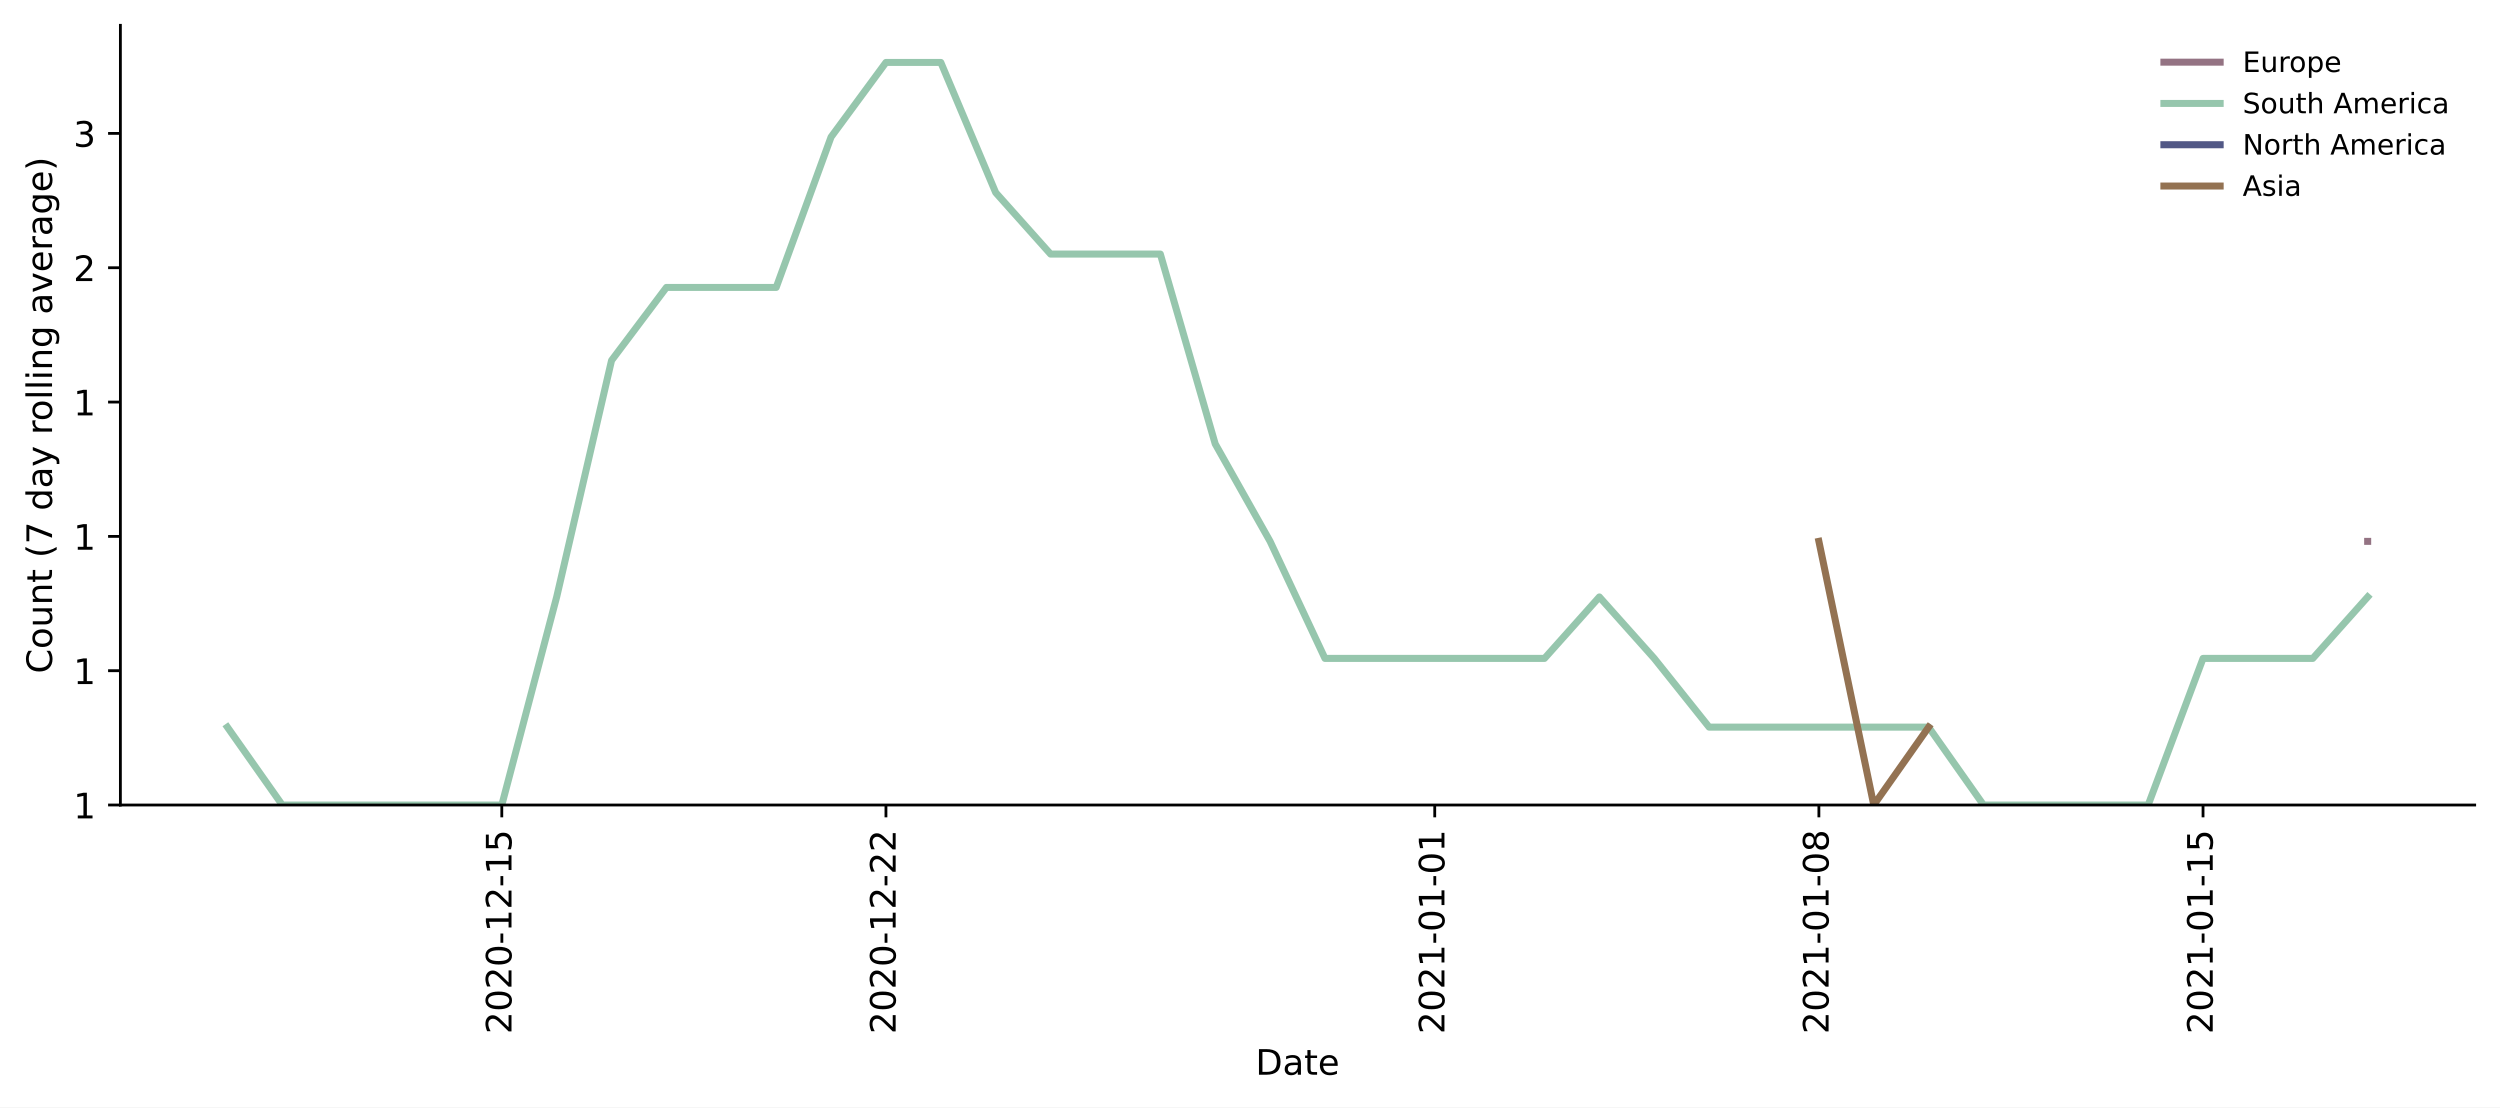
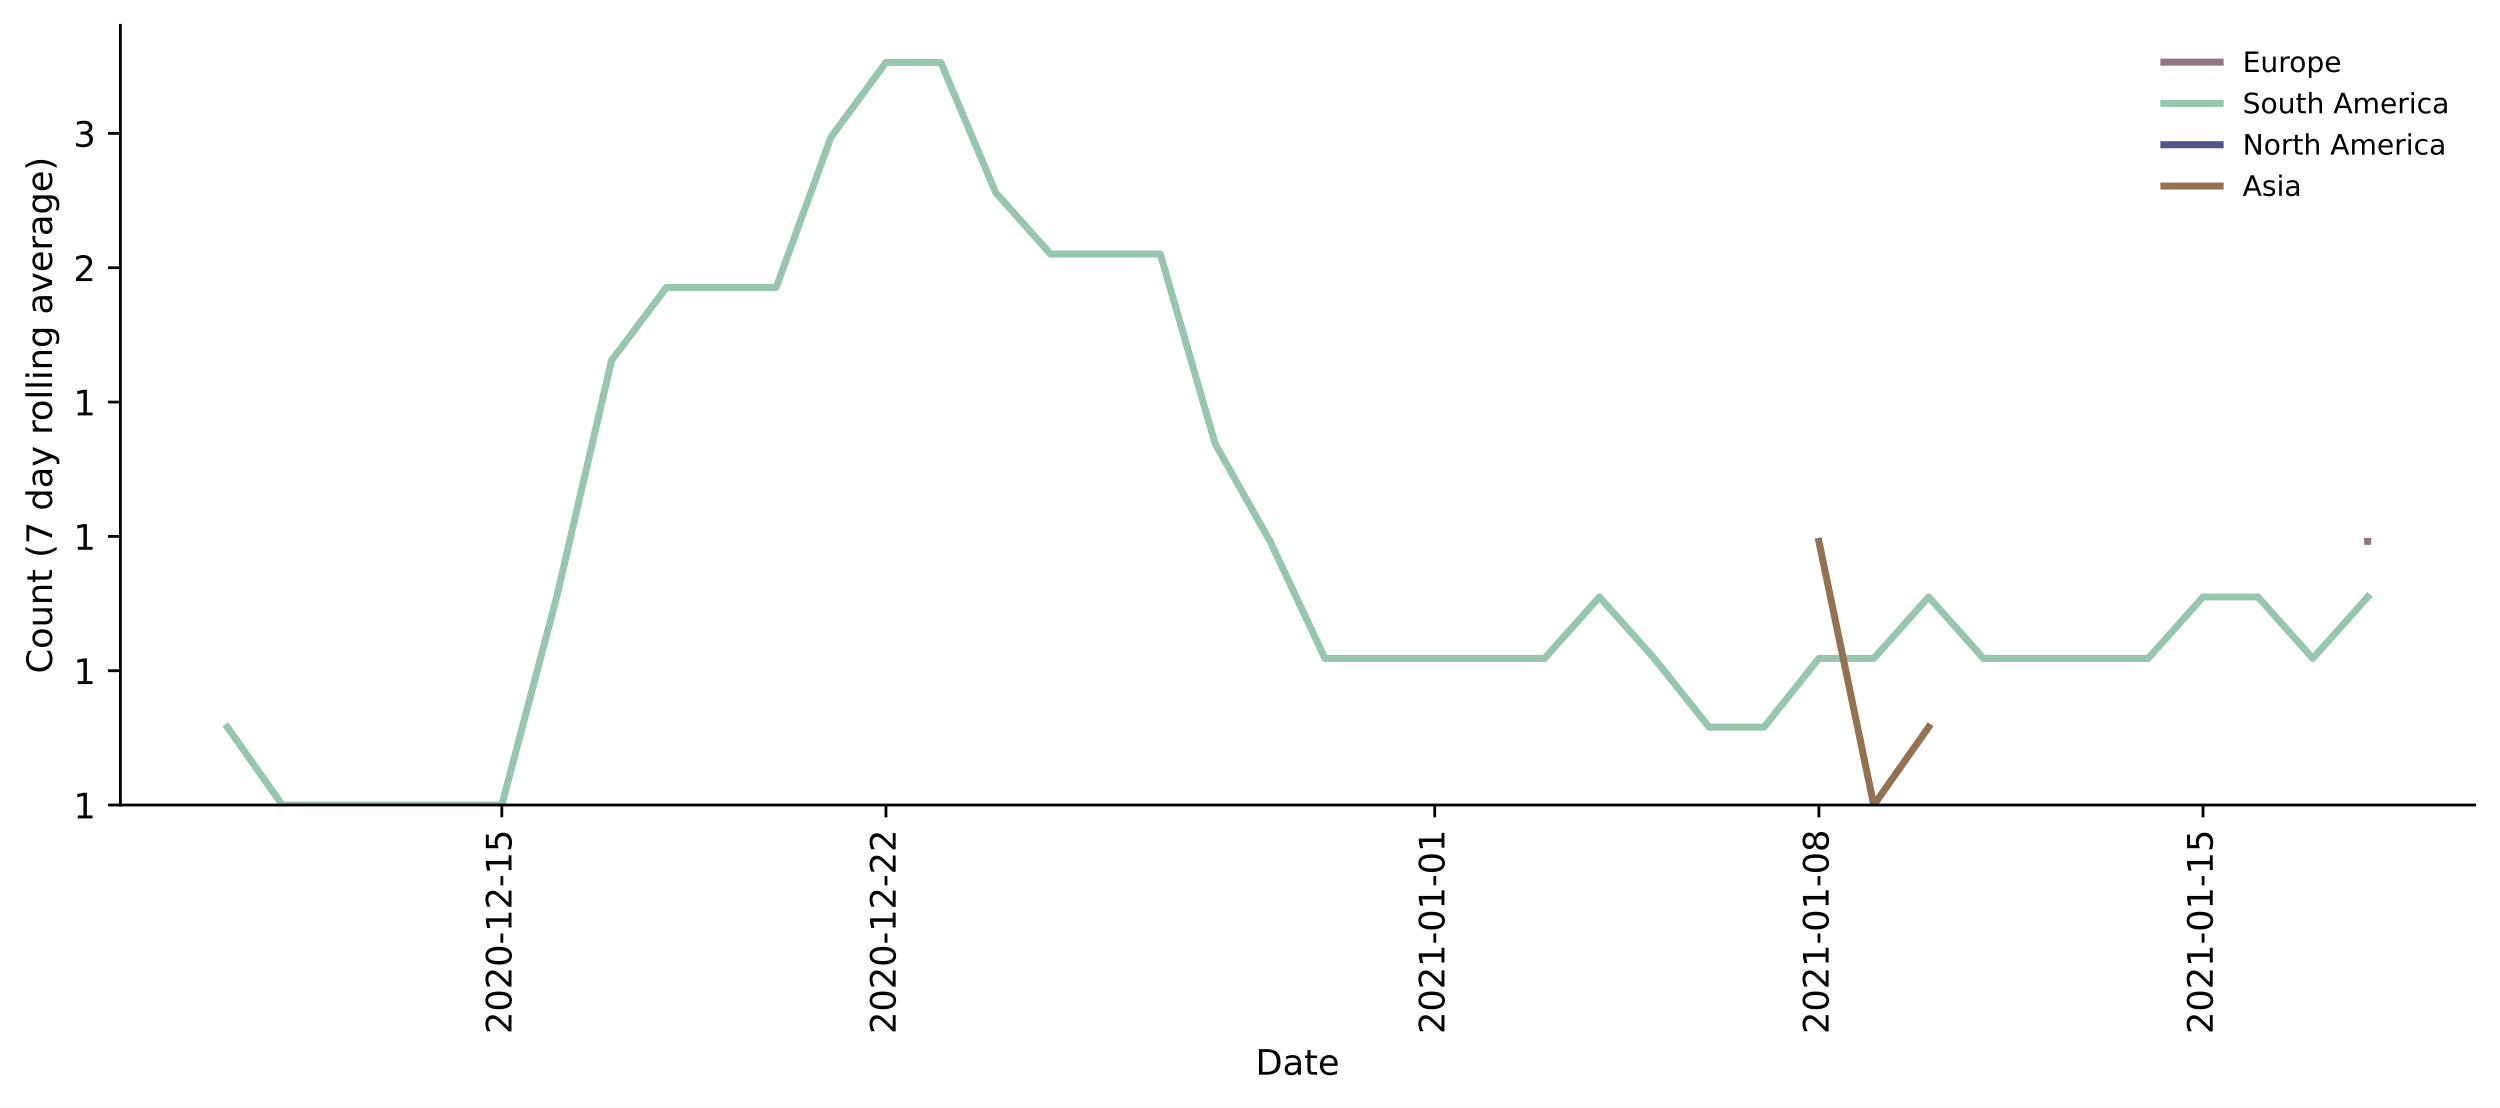
<svg xmlns="http://www.w3.org/2000/svg" xmlns:xlink="http://www.w3.org/1999/xlink" height="314.954pt" version="1.1" viewBox="0 0 711.041 314.954" width="711.041pt">
  <defs>
    <style type="text/css">*{stroke-linecap:butt;stroke-linejoin:round;}</style>
  </defs>
  <g id="figure_1">
    <g id="patch_1">
      <path d="M 0 314.954  L 711.041 314.954  L 711.041 0  L 0 0  z " style="fill:#ffffff;" />
    </g>
    <g id="axes_1">
      <g id="patch_2">
        <path d="M 34.241 228.96  L 703.841 228.96  L 703.841 7.2  L 34.241 7.2  z " style="fill:#ffffff;" />
      </g>
      <g id="matplotlib.axis_1">
        <g id="xtick_1">
          <g id="line2d_1">
            <defs>
-               <path d="M 0 0  L 0 3.5  " id="mcfb3696647" style="stroke:#000000;stroke-width:0.8;" />
-             </defs>
-             <g>
-               <use style="stroke:#000000;stroke-width:0.8;" x="142.719" xlink:href="#mcfb3696647" y="228.96" />
+               <path d="M 0 0  L 0 3.5  " id="m21e0e1e103" style="stroke:#000000;stroke-width:0.8;" />
+             </defs>
+             <g>
+               <use style="stroke:#000000;stroke-width:0.8;" x="142.719" xlink:href="#m21e0e1e103" y="228.96" />
            </g>
          </g>
          <g id="text_1">
            <g transform="translate(145.4783 294.0756)rotate(-90)scale(0.1 -0.1)">
              <defs>
                <path d="M 19.188 8.297  L 53.609 8.297  L 53.609 0  L 7.328 0  L 7.328 8.297  Q 12.938 14.109 22.625 23.891  Q 32.328 33.688 34.812 36.531  Q 39.547 41.844 41.422 45.531  Q 43.312 49.219 43.312 52.781  Q 43.312 58.594 39.234 62.25  Q 35.156 65.922 28.609 65.922  Q 23.969 65.922 18.812 64.312  Q 13.672 62.703 7.812 59.422  L 7.812 69.391  Q 13.766 71.781 18.938 73  Q 24.125 74.219 28.422 74.219  Q 39.75 74.219 46.484 68.547  Q 53.219 62.891 53.219 53.422  Q 53.219 48.922 51.531 44.891  Q 49.859 40.875 45.406 35.406  Q 44.188 33.984 37.641 27.219  Q 31.109 20.453 19.188 8.297  z " id="DejaVuSans-50" />
                <path d="M 31.781 66.406  Q 24.172 66.406 20.328 58.906  Q 16.5 51.422 16.5 36.375  Q 16.5 21.391 20.328 13.891  Q 24.172 6.391 31.781 6.391  Q 39.453 6.391 43.281 13.891  Q 47.125 21.391 47.125 36.375  Q 47.125 51.422 43.281 58.906  Q 39.453 66.406 31.781 66.406  z M 31.781 74.219  Q 44.047 74.219 50.516 64.516  Q 56.984 54.828 56.984 36.375  Q 56.984 17.969 50.516 8.266  Q 44.047 -1.422 31.781 -1.422  Q 19.531 -1.422 13.062 8.266  Q 6.594 17.969 6.594 36.375  Q 6.594 54.828 13.062 64.516  Q 19.531 74.219 31.781 74.219  z " id="DejaVuSans-48" />
                <path d="M 4.891 31.391  L 31.203 31.391  L 31.203 23.391  L 4.891 23.391  z " id="DejaVuSans-45" />
                <path d="M 12.406 8.297  L 28.516 8.297  L 28.516 63.922  L 10.984 60.406  L 10.984 69.391  L 28.422 72.906  L 38.281 72.906  L 38.281 8.297  L 54.391 8.297  L 54.391 0  L 12.406 0  z " id="DejaVuSans-49" />
                <path d="M 10.797 72.906  L 49.516 72.906  L 49.516 64.594  L 19.828 64.594  L 19.828 46.734  Q 21.969 47.469 24.109 47.828  Q 26.266 48.188 28.422 48.188  Q 40.625 48.188 47.75 41.5  Q 54.891 34.812 54.891 23.391  Q 54.891 11.625 47.562 5.094  Q 40.234 -1.422 26.906 -1.422  Q 22.312 -1.422 17.547 -0.641  Q 12.797 0.141 7.719 1.703  L 7.719 11.625  Q 12.109 9.234 16.797 8.062  Q 21.484 6.891 26.703 6.891  Q 35.156 6.891 40.078 11.328  Q 45.016 15.766 45.016 23.391  Q 45.016 31 40.078 35.438  Q 35.156 39.891 26.703 39.891  Q 22.75 39.891 18.812 39.016  Q 14.891 38.141 10.797 36.281  z " id="DejaVuSans-53" />
              </defs>
              <use xlink:href="#DejaVuSans-50" />
              <use x="63.623" xlink:href="#DejaVuSans-48" />
              <use x="127.246" xlink:href="#DejaVuSans-50" />
              <use x="190.869" xlink:href="#DejaVuSans-48" />
              <use x="254.492" xlink:href="#DejaVuSans-45" />
              <use x="290.576" xlink:href="#DejaVuSans-49" />
              <use x="354.199" xlink:href="#DejaVuSans-50" />
              <use x="417.822" xlink:href="#DejaVuSans-45" />
              <use x="453.906" xlink:href="#DejaVuSans-49" />
              <use x="517.529" xlink:href="#DejaVuSans-53" />
            </g>
          </g>
        </g>
        <g id="xtick_2">
          <g id="line2d_2">
            <g>
-               <use style="stroke:#000000;stroke-width:0.8;" x="251.978" xlink:href="#mcfb3696647" y="228.96" />
+               <use style="stroke:#000000;stroke-width:0.8;" x="251.978" xlink:href="#m21e0e1e103" y="228.96" />
            </g>
          </g>
          <g id="text_2">
            <g transform="translate(254.7371 294.0756)rotate(-90)scale(0.1 -0.1)">
              <use xlink:href="#DejaVuSans-50" />
              <use x="63.623" xlink:href="#DejaVuSans-48" />
              <use x="127.246" xlink:href="#DejaVuSans-50" />
              <use x="190.869" xlink:href="#DejaVuSans-48" />
              <use x="254.492" xlink:href="#DejaVuSans-45" />
              <use x="290.576" xlink:href="#DejaVuSans-49" />
              <use x="354.199" xlink:href="#DejaVuSans-50" />
              <use x="417.822" xlink:href="#DejaVuSans-45" />
              <use x="453.906" xlink:href="#DejaVuSans-50" />
              <use x="517.529" xlink:href="#DejaVuSans-50" />
            </g>
          </g>
        </g>
        <g id="xtick_3">
          <g id="line2d_3">
            <g>
-               <use style="stroke:#000000;stroke-width:0.8;" x="408.062" xlink:href="#mcfb3696647" y="228.96" />
+               <use style="stroke:#000000;stroke-width:0.8;" x="408.062" xlink:href="#m21e0e1e103" y="228.96" />
            </g>
          </g>
          <g id="text_3">
            <g transform="translate(410.821 294.0756)rotate(-90)scale(0.1 -0.1)">
              <use xlink:href="#DejaVuSans-50" />
              <use x="63.623" xlink:href="#DejaVuSans-48" />
              <use x="127.246" xlink:href="#DejaVuSans-50" />
              <use x="190.869" xlink:href="#DejaVuSans-49" />
              <use x="254.492" xlink:href="#DejaVuSans-45" />
              <use x="290.576" xlink:href="#DejaVuSans-48" />
              <use x="354.199" xlink:href="#DejaVuSans-49" />
              <use x="417.822" xlink:href="#DejaVuSans-45" />
              <use x="453.906" xlink:href="#DejaVuSans-48" />
              <use x="517.529" xlink:href="#DejaVuSans-49" />
            </g>
          </g>
        </g>
        <g id="xtick_4">
          <g id="line2d_4">
            <g>
-               <use style="stroke:#000000;stroke-width:0.8;" x="517.32" xlink:href="#mcfb3696647" y="228.96" />
+               <use style="stroke:#000000;stroke-width:0.8;" x="517.32" xlink:href="#m21e0e1e103" y="228.96" />
            </g>
          </g>
          <g id="text_4">
            <g transform="translate(520.0797 294.0756)rotate(-90)scale(0.1 -0.1)">
              <defs>
                <path d="M 31.781 34.625  Q 24.75 34.625 20.719 30.859  Q 16.703 27.094 16.703 20.516  Q 16.703 13.922 20.719 10.156  Q 24.75 6.391 31.781 6.391  Q 38.812 6.391 42.859 10.172  Q 46.922 13.969 46.922 20.516  Q 46.922 27.094 42.891 30.859  Q 38.875 34.625 31.781 34.625  z M 21.922 38.812  Q 15.578 40.375 12.031 44.719  Q 8.5 49.078 8.5 55.328  Q 8.5 64.062 14.719 69.141  Q 20.953 74.219 31.781 74.219  Q 42.672 74.219 48.875 69.141  Q 55.078 64.062 55.078 55.328  Q 55.078 49.078 51.531 44.719  Q 48 40.375 41.703 38.812  Q 48.828 37.156 52.797 32.312  Q 56.781 27.484 56.781 20.516  Q 56.781 9.906 50.312 4.234  Q 43.844 -1.422 31.781 -1.422  Q 19.734 -1.422 13.25 4.234  Q 6.781 9.906 6.781 20.516  Q 6.781 27.484 10.781 32.312  Q 14.797 37.156 21.922 38.812  z M 18.312 54.391  Q 18.312 48.734 21.844 45.562  Q 25.391 42.391 31.781 42.391  Q 38.141 42.391 41.719 45.562  Q 45.312 48.734 45.312 54.391  Q 45.312 60.062 41.719 63.234  Q 38.141 66.406 31.781 66.406  Q 25.391 66.406 21.844 63.234  Q 18.312 60.062 18.312 54.391  z " id="DejaVuSans-56" />
              </defs>
              <use xlink:href="#DejaVuSans-50" />
              <use x="63.623" xlink:href="#DejaVuSans-48" />
              <use x="127.246" xlink:href="#DejaVuSans-50" />
              <use x="190.869" xlink:href="#DejaVuSans-49" />
              <use x="254.492" xlink:href="#DejaVuSans-45" />
              <use x="290.576" xlink:href="#DejaVuSans-48" />
              <use x="354.199" xlink:href="#DejaVuSans-49" />
              <use x="417.822" xlink:href="#DejaVuSans-45" />
              <use x="453.906" xlink:href="#DejaVuSans-48" />
              <use x="517.529" xlink:href="#DejaVuSans-56" />
            </g>
          </g>
        </g>
        <g id="xtick_5">
          <g id="line2d_5">
            <g>
-               <use style="stroke:#000000;stroke-width:0.8;" x="626.579" xlink:href="#mcfb3696647" y="228.96" />
+               <use style="stroke:#000000;stroke-width:0.8;" x="626.579" xlink:href="#m21e0e1e103" y="228.96" />
            </g>
          </g>
          <g id="text_5">
            <g transform="translate(629.3385 294.0756)rotate(-90)scale(0.1 -0.1)">
              <use xlink:href="#DejaVuSans-50" />
              <use x="63.623" xlink:href="#DejaVuSans-48" />
              <use x="127.246" xlink:href="#DejaVuSans-50" />
              <use x="190.869" xlink:href="#DejaVuSans-49" />
              <use x="254.492" xlink:href="#DejaVuSans-45" />
              <use x="290.576" xlink:href="#DejaVuSans-48" />
              <use x="354.199" xlink:href="#DejaVuSans-49" />
              <use x="417.822" xlink:href="#DejaVuSans-45" />
              <use x="453.906" xlink:href="#DejaVuSans-49" />
              <use x="517.529" xlink:href="#DejaVuSans-53" />
            </g>
          </g>
        </g>
        <g id="text_6">
          <g transform="translate(357.0898 305.6741)scale(0.1 -0.1)">
            <defs>
              <path d="M 19.672 64.797  L 19.672 8.109  L 31.594 8.109  Q 46.688 8.109 53.688 14.938  Q 60.688 21.781 60.688 36.531  Q 60.688 51.172 53.688 57.984  Q 46.688 64.797 31.594 64.797  z M 9.812 72.906  L 30.078 72.906  Q 51.266 72.906 61.172 64.094  Q 71.094 55.281 71.094 36.531  Q 71.094 17.672 61.125 8.828  Q 51.172 0 30.078 0  L 9.812 0  z " id="DejaVuSans-68" />
              <path d="M 34.281 27.484  Q 23.391 27.484 19.188 25  Q 14.984 22.516 14.984 16.5  Q 14.984 11.719 18.141 8.906  Q 21.297 6.109 26.703 6.109  Q 34.188 6.109 38.703 11.406  Q 43.219 16.703 43.219 25.484  L 43.219 27.484  z M 52.203 31.203  L 52.203 0  L 43.219 0  L 43.219 8.297  Q 40.141 3.328 35.547 0.953  Q 30.953 -1.422 24.312 -1.422  Q 15.922 -1.422 10.953 3.297  Q 6 8.016 6 15.922  Q 6 25.141 12.172 29.828  Q 18.359 34.516 30.609 34.516  L 43.219 34.516  L 43.219 35.406  Q 43.219 41.609 39.141 45  Q 35.062 48.391 27.688 48.391  Q 23 48.391 18.547 47.266  Q 14.109 46.141 10.016 43.891  L 10.016 52.203  Q 14.938 54.109 19.578 55.047  Q 24.219 56 28.609 56  Q 40.484 56 46.344 49.844  Q 52.203 43.703 52.203 31.203  z " id="DejaVuSans-97" />
              <path d="M 18.312 70.219  L 18.312 54.688  L 36.812 54.688  L 36.812 47.703  L 18.312 47.703  L 18.312 18.016  Q 18.312 11.328 20.141 9.422  Q 21.969 7.516 27.594 7.516  L 36.812 7.516  L 36.812 0  L 27.594 0  Q 17.188 0 13.234 3.875  Q 9.281 7.766 9.281 18.016  L 9.281 47.703  L 2.688 47.703  L 2.688 54.688  L 9.281 54.688  L 9.281 70.219  z " id="DejaVuSans-116" />
              <path d="M 56.203 29.594  L 56.203 25.203  L 14.891 25.203  Q 15.484 15.922 20.484 11.062  Q 25.484 6.203 34.422 6.203  Q 39.594 6.203 44.453 7.469  Q 49.312 8.734 54.109 11.281  L 54.109 2.781  Q 49.266 0.734 44.188 -0.344  Q 39.109 -1.422 33.891 -1.422  Q 20.797 -1.422 13.156 6.188  Q 5.516 13.812 5.516 26.812  Q 5.516 40.234 12.766 48.109  Q 20.016 56 32.328 56  Q 43.359 56 49.781 48.891  Q 56.203 41.797 56.203 29.594  z M 47.219 32.234  Q 47.125 39.594 43.094 43.984  Q 39.062 48.391 32.422 48.391  Q 24.906 48.391 20.391 44.141  Q 15.875 39.891 15.188 32.172  z " id="DejaVuSans-101" />
            </defs>
            <use xlink:href="#DejaVuSans-68" />
            <use x="77.002" xlink:href="#DejaVuSans-97" />
            <use x="138.281" xlink:href="#DejaVuSans-116" />
            <use x="177.49" xlink:href="#DejaVuSans-101" />
          </g>
        </g>
      </g>
      <g id="matplotlib.axis_2">
        <g id="ytick_1">
          <g id="line2d_6">
            <defs>
-               <path d="M 0 0  L -3.5 0  " id="m008cad0dd7" style="stroke:#000000;stroke-width:0.8;" />
-             </defs>
-             <g>
-               <use style="stroke:#000000;stroke-width:0.8;" x="34.241" xlink:href="#m008cad0dd7" y="228.96" />
+               <path d="M 0 0  L -3.5 0  " id="mab32a2ff2f" style="stroke:#000000;stroke-width:0.8;" />
+             </defs>
+             <g>
+               <use style="stroke:#000000;stroke-width:0.8;" x="34.241" xlink:href="#mab32a2ff2f" y="228.96" />
            </g>
          </g>
          <g id="text_7">
            <g transform="translate(20.87813 232.7592)scale(0.1 -0.1)">
              <use xlink:href="#DejaVuSans-49" />
            </g>
          </g>
        </g>
        <g id="ytick_2">
          <g id="line2d_7">
            <g>
-               <use style="stroke:#000000;stroke-width:0.8;" x="34.241" xlink:href="#m008cad0dd7" y="190.757" />
+               <use style="stroke:#000000;stroke-width:0.8;" x="34.241" xlink:href="#mab32a2ff2f" y="190.757" />
            </g>
          </g>
          <g id="text_8">
            <g transform="translate(20.87813 194.5566)scale(0.1 -0.1)">
              <use xlink:href="#DejaVuSans-49" />
            </g>
          </g>
        </g>
        <g id="ytick_3">
          <g id="line2d_8">
            <g>
-               <use style="stroke:#000000;stroke-width:0.8;" x="34.241" xlink:href="#m008cad0dd7" y="152.555" />
+               <use style="stroke:#000000;stroke-width:0.8;" x="34.241" xlink:href="#mab32a2ff2f" y="152.555" />
            </g>
          </g>
          <g id="text_9">
            <g transform="translate(20.87813 156.354)scale(0.1 -0.1)">
              <use xlink:href="#DejaVuSans-49" />
            </g>
          </g>
        </g>
        <g id="ytick_4">
          <g id="line2d_9">
            <g>
-               <use style="stroke:#000000;stroke-width:0.8;" x="34.241" xlink:href="#m008cad0dd7" y="114.352" />
+               <use style="stroke:#000000;stroke-width:0.8;" x="34.241" xlink:href="#mab32a2ff2f" y="114.352" />
            </g>
          </g>
          <g id="text_10">
            <g transform="translate(20.87813 118.1514)scale(0.1 -0.1)">
              <use xlink:href="#DejaVuSans-49" />
            </g>
          </g>
        </g>
        <g id="ytick_5">
          <g id="line2d_10">
            <g>
-               <use style="stroke:#000000;stroke-width:0.8;" x="34.241" xlink:href="#m008cad0dd7" y="76.15" />
+               <use style="stroke:#000000;stroke-width:0.8;" x="34.241" xlink:href="#mab32a2ff2f" y="76.15" />
            </g>
          </g>
          <g id="text_11">
            <g transform="translate(20.87813 79.94882)scale(0.1 -0.1)">
              <use xlink:href="#DejaVuSans-50" />
            </g>
          </g>
        </g>
        <g id="ytick_6">
          <g id="line2d_11">
            <g>
-               <use style="stroke:#000000;stroke-width:0.8;" x="34.241" xlink:href="#m008cad0dd7" y="37.947" />
+               <use style="stroke:#000000;stroke-width:0.8;" x="34.241" xlink:href="#mab32a2ff2f" y="37.947" />
            </g>
          </g>
          <g id="text_12">
            <g transform="translate(20.87813 41.74622)scale(0.1 -0.1)">
              <defs>
                <path d="M 40.578 39.312  Q 47.656 37.797 51.625 33  Q 55.609 28.219 55.609 21.188  Q 55.609 10.406 48.188 4.484  Q 40.766 -1.422 27.094 -1.422  Q 22.516 -1.422 17.656 -0.516  Q 12.797 0.391 7.625 2.203  L 7.625 11.719  Q 11.719 9.328 16.594 8.109  Q 21.484 6.891 26.812 6.891  Q 36.078 6.891 40.938 10.547  Q 45.797 14.203 45.797 21.188  Q 45.797 27.641 41.281 31.266  Q 36.766 34.906 28.719 34.906  L 20.219 34.906  L 20.219 43.016  L 29.109 43.016  Q 36.375 43.016 40.234 45.922  Q 44.094 48.828 44.094 54.297  Q 44.094 59.906 40.109 62.906  Q 36.141 65.922 28.719 65.922  Q 24.656 65.922 20.016 65.031  Q 15.375 64.156 9.812 62.312  L 9.812 71.094  Q 15.438 72.656 20.344 73.438  Q 25.25 74.219 29.594 74.219  Q 40.828 74.219 47.359 69.109  Q 53.906 64.016 53.906 55.328  Q 53.906 49.266 50.438 45.094  Q 46.969 40.922 40.578 39.312  z " id="DejaVuSans-51" />
              </defs>
              <use xlink:href="#DejaVuSans-51" />
            </g>
          </g>
        </g>
        <g id="text_13">
          <g transform="translate(14.79844 191.548)rotate(-90)scale(0.1 -0.1)">
            <defs>
              <path d="M 64.406 67.281  L 64.406 56.891  Q 59.422 61.531 53.781 63.812  Q 48.141 66.109 41.797 66.109  Q 29.297 66.109 22.656 58.469  Q 16.016 50.828 16.016 36.375  Q 16.016 21.969 22.656 14.328  Q 29.297 6.688 41.797 6.688  Q 48.141 6.688 53.781 8.984  Q 59.422 11.281 64.406 15.922  L 64.406 5.609  Q 59.234 2.094 53.438 0.328  Q 47.656 -1.422 41.219 -1.422  Q 24.656 -1.422 15.125 8.703  Q 5.609 18.844 5.609 36.375  Q 5.609 53.953 15.125 64.078  Q 24.656 74.219 41.219 74.219  Q 47.75 74.219 53.531 72.484  Q 59.328 70.75 64.406 67.281  z " id="DejaVuSans-67" />
              <path d="M 30.609 48.391  Q 23.391 48.391 19.188 42.75  Q 14.984 37.109 14.984 27.297  Q 14.984 17.484 19.156 11.844  Q 23.344 6.203 30.609 6.203  Q 37.797 6.203 41.984 11.859  Q 46.188 17.531 46.188 27.297  Q 46.188 37.016 41.984 42.703  Q 37.797 48.391 30.609 48.391  z M 30.609 56  Q 42.328 56 49.016 48.375  Q 55.719 40.766 55.719 27.297  Q 55.719 13.875 49.016 6.219  Q 42.328 -1.422 30.609 -1.422  Q 18.844 -1.422 12.172 6.219  Q 5.516 13.875 5.516 27.297  Q 5.516 40.766 12.172 48.375  Q 18.844 56 30.609 56  z " id="DejaVuSans-111" />
              <path d="M 8.5 21.578  L 8.5 54.688  L 17.484 54.688  L 17.484 21.922  Q 17.484 14.156 20.5 10.266  Q 23.531 6.391 29.594 6.391  Q 36.859 6.391 41.078 11.031  Q 45.312 15.672 45.312 23.688  L 45.312 54.688  L 54.297 54.688  L 54.297 0  L 45.312 0  L 45.312 8.406  Q 42.047 3.422 37.719 1  Q 33.406 -1.422 27.688 -1.422  Q 18.266 -1.422 13.375 4.438  Q 8.5 10.297 8.5 21.578  z M 31.109 56  z " id="DejaVuSans-117" />
              <path d="M 54.891 33.016  L 54.891 0  L 45.906 0  L 45.906 32.719  Q 45.906 40.484 42.875 44.328  Q 39.844 48.188 33.797 48.188  Q 26.516 48.188 22.312 43.547  Q 18.109 38.922 18.109 30.906  L 18.109 0  L 9.078 0  L 9.078 54.688  L 18.109 54.688  L 18.109 46.188  Q 21.344 51.125 25.703 53.562  Q 30.078 56 35.797 56  Q 45.219 56 50.047 50.172  Q 54.891 44.344 54.891 33.016  z " id="DejaVuSans-110" />
              <path id="DejaVuSans-32" />
              <path d="M 31 75.875  Q 24.469 64.656 21.281 53.656  Q 18.109 42.672 18.109 31.391  Q 18.109 20.125 21.312 9.062  Q 24.516 -2 31 -13.188  L 23.188 -13.188  Q 15.875 -1.703 12.234 9.375  Q 8.594 20.453 8.594 31.391  Q 8.594 42.281 12.203 53.312  Q 15.828 64.359 23.188 75.875  z " id="DejaVuSans-40" />
              <path d="M 8.203 72.906  L 55.078 72.906  L 55.078 68.703  L 28.609 0  L 18.312 0  L 43.219 64.594  L 8.203 64.594  z " id="DejaVuSans-55" />
              <path d="M 45.406 46.391  L 45.406 75.984  L 54.391 75.984  L 54.391 0  L 45.406 0  L 45.406 8.203  Q 42.578 3.328 38.25 0.953  Q 33.938 -1.422 27.875 -1.422  Q 17.969 -1.422 11.734 6.484  Q 5.516 14.406 5.516 27.297  Q 5.516 40.188 11.734 48.094  Q 17.969 56 27.875 56  Q 33.938 56 38.25 53.625  Q 42.578 51.266 45.406 46.391  z M 14.797 27.297  Q 14.797 17.391 18.875 11.75  Q 22.953 6.109 30.078 6.109  Q 37.203 6.109 41.297 11.75  Q 45.406 17.391 45.406 27.297  Q 45.406 37.203 41.297 42.844  Q 37.203 48.484 30.078 48.484  Q 22.953 48.484 18.875 42.844  Q 14.797 37.203 14.797 27.297  z " id="DejaVuSans-100" />
              <path d="M 32.172 -5.078  Q 28.375 -14.844 24.75 -17.812  Q 21.141 -20.797 15.094 -20.797  L 7.906 -20.797  L 7.906 -13.281  L 13.188 -13.281  Q 16.891 -13.281 18.938 -11.516  Q 21 -9.766 23.484 -3.219  L 25.094 0.875  L 2.984 54.688  L 12.5 54.688  L 29.594 11.922  L 46.688 54.688  L 56.203 54.688  z " id="DejaVuSans-121" />
              <path d="M 41.109 46.297  Q 39.594 47.172 37.812 47.578  Q 36.031 48 33.891 48  Q 26.266 48 22.188 43.047  Q 18.109 38.094 18.109 28.812  L 18.109 0  L 9.078 0  L 9.078 54.688  L 18.109 54.688  L 18.109 46.188  Q 20.953 51.172 25.484 53.578  Q 30.031 56 36.531 56  Q 37.453 56 38.578 55.875  Q 39.703 55.766 41.062 55.516  z " id="DejaVuSans-114" />
              <path d="M 9.422 75.984  L 18.406 75.984  L 18.406 0  L 9.422 0  z " id="DejaVuSans-108" />
              <path d="M 9.422 54.688  L 18.406 54.688  L 18.406 0  L 9.422 0  z M 9.422 75.984  L 18.406 75.984  L 18.406 64.594  L 9.422 64.594  z " id="DejaVuSans-105" />
              <path d="M 45.406 27.984  Q 45.406 37.75 41.375 43.109  Q 37.359 48.484 30.078 48.484  Q 22.859 48.484 18.828 43.109  Q 14.797 37.75 14.797 27.984  Q 14.797 18.266 18.828 12.891  Q 22.859 7.516 30.078 7.516  Q 37.359 7.516 41.375 12.891  Q 45.406 18.266 45.406 27.984  z M 54.391 6.781  Q 54.391 -7.172 48.188 -13.984  Q 42 -20.797 29.203 -20.797  Q 24.469 -20.797 20.266 -20.094  Q 16.062 -19.391 12.109 -17.922  L 12.109 -9.188  Q 16.062 -11.328 19.922 -12.344  Q 23.781 -13.375 27.781 -13.375  Q 36.625 -13.375 41.016 -8.766  Q 45.406 -4.156 45.406 5.172  L 45.406 9.625  Q 42.625 4.781 38.281 2.391  Q 33.938 0 27.875 0  Q 17.828 0 11.672 7.656  Q 5.516 15.328 5.516 27.984  Q 5.516 40.672 11.672 48.328  Q 17.828 56 27.875 56  Q 33.938 56 38.281 53.609  Q 42.625 51.219 45.406 46.391  L 45.406 54.688  L 54.391 54.688  z " id="DejaVuSans-103" />
              <path d="M 2.984 54.688  L 12.5 54.688  L 29.594 8.797  L 46.688 54.688  L 56.203 54.688  L 35.688 0  L 23.484 0  z " id="DejaVuSans-118" />
              <path d="M 8.016 75.875  L 15.828 75.875  Q 23.141 64.359 26.781 53.312  Q 30.422 42.281 30.422 31.391  Q 30.422 20.453 26.781 9.375  Q 23.141 -1.703 15.828 -13.188  L 8.016 -13.188  Q 14.5 -2 17.703 9.062  Q 20.906 20.125 20.906 31.391  Q 20.906 42.672 17.703 53.656  Q 14.5 64.656 8.016 75.875  z " id="DejaVuSans-41" />
            </defs>
            <use xlink:href="#DejaVuSans-67" />
            <use x="69.824" xlink:href="#DejaVuSans-111" />
            <use x="131.006" xlink:href="#DejaVuSans-117" />
            <use x="194.385" xlink:href="#DejaVuSans-110" />
            <use x="257.764" xlink:href="#DejaVuSans-116" />
            <use x="296.973" xlink:href="#DejaVuSans-32" />
            <use x="328.76" xlink:href="#DejaVuSans-40" />
            <use x="367.773" xlink:href="#DejaVuSans-55" />
            <use x="431.396" xlink:href="#DejaVuSans-32" />
            <use x="463.184" xlink:href="#DejaVuSans-100" />
            <use x="526.66" xlink:href="#DejaVuSans-97" />
            <use x="587.939" xlink:href="#DejaVuSans-121" />
            <use x="647.119" xlink:href="#DejaVuSans-32" />
            <use x="678.906" xlink:href="#DejaVuSans-114" />
            <use x="717.77" xlink:href="#DejaVuSans-111" />
            <use x="778.951" xlink:href="#DejaVuSans-108" />
            <use x="806.734" xlink:href="#DejaVuSans-108" />
            <use x="834.518" xlink:href="#DejaVuSans-105" />
            <use x="862.301" xlink:href="#DejaVuSans-110" />
            <use x="925.68" xlink:href="#DejaVuSans-103" />
            <use x="989.156" xlink:href="#DejaVuSans-32" />
            <use x="1020.943" xlink:href="#DejaVuSans-97" />
            <use x="1082.223" xlink:href="#DejaVuSans-118" />
            <use x="1141.402" xlink:href="#DejaVuSans-101" />
            <use x="1202.926" xlink:href="#DejaVuSans-114" />
            <use x="1244.039" xlink:href="#DejaVuSans-97" />
            <use x="1305.318" xlink:href="#DejaVuSans-103" />
            <use x="1368.795" xlink:href="#DejaVuSans-101" />
            <use x="1430.318" xlink:href="#DejaVuSans-41" />
          </g>
        </g>
      </g>
      <g id="line2d_12">
-         <path clip-path="url(#p9356a87f4d)" d="M 673.404 153.97  " style="fill:none;stroke:#947383;stroke-linecap:square;stroke-width:2;" />
+         <path clip-path="url(#p81441f0603)" d="M 673.404 153.97  " style="fill:none;stroke:#947383;stroke-linecap:square;stroke-width:2;" />
      </g>
      <g id="line2d_13">
-         <path clip-path="url(#p9356a87f4d)" d="M 64.677 206.806  L 80.285 228.96  L 95.894 228.96  L 111.502 228.96  L 127.111 228.96  L 142.719 228.96  L 158.327 169.783  L 173.936 102.512  L 189.544 81.746  L 205.153 81.746  L 220.761 81.746  L 236.369 38.969  L 251.978 17.76  L 267.586 17.76  L 283.194 54.782  L 298.803 72.263  L 314.411 72.263  L 330.02 72.263  L 345.628 126.254  L 361.236 153.97  L 376.845 187.264  L 392.453 187.264  L 408.062 187.264  L 423.67 187.264  L 439.278 187.264  L 454.887 169.783  L 470.495 187.264  L 486.104 206.806  L 501.712 206.806  L 517.32 206.806  L 532.929 206.806  L 548.537 206.806  L 564.146 228.96  L 579.754 228.96  L 595.362 228.96  L 610.971 228.96  L 626.579 187.264  L 642.187 187.264  L 657.796 187.264  L 673.404 169.783  " style="fill:none;stroke:#96c6ad;stroke-linecap:square;stroke-width:2;" />
+         <path clip-path="url(#p81441f0603)" d="M 64.677 206.806  L 80.285 228.96  L 95.894 228.96  L 111.502 228.96  L 127.111 228.96  L 142.719 228.96  L 158.327 169.783  L 173.936 102.512  L 189.544 81.746  L 205.153 81.746  L 220.761 81.746  L 236.369 38.969  L 251.978 17.76  L 267.586 17.76  L 283.194 54.782  L 298.803 72.263  L 314.411 72.263  L 330.02 72.263  L 345.628 126.254  L 361.236 153.97  L 376.845 187.264  L 392.453 187.264  L 408.062 187.264  L 423.67 187.264  L 439.278 187.264  L 454.887 169.783  L 470.495 187.264  L 486.104 206.806  L 501.712 206.806  L 517.32 187.264  L 532.929 187.264  L 548.537 169.783  L 564.146 187.264  L 579.754 187.264  L 595.362 187.264  L 610.971 187.264  L 626.579 169.783  L 642.187 169.783  L 657.796 187.264  L 673.404 169.783  " style="fill:none;stroke:#96c6ad;stroke-linecap:square;stroke-width:2;" />
      </g>
      <g id="line2d_14">
-         <path clip-path="url(#p9356a87f4d)" d="M 0 0  " style="fill:none;stroke:#525886;stroke-linecap:square;stroke-width:2;" />
+         <path clip-path="url(#p81441f0603)" d="M 0 0  " style="fill:none;stroke:#525886;stroke-linecap:square;stroke-width:2;" />
      </g>
      <g id="line2d_15">
-         <path clip-path="url(#p9356a87f4d)" d="M 517.32 153.97  L 532.929 228.96  L 548.537 206.806  " style="fill:none;stroke:#937252;stroke-linecap:square;stroke-width:2;" />
+         <path clip-path="url(#p81441f0603)" d="M 517.32 153.97  L 532.929 228.96  L 548.537 206.806  " style="fill:none;stroke:#937252;stroke-linecap:square;stroke-width:2;" />
      </g>
      <g id="patch_3">
        <path d="M 34.241 228.96  L 34.241 7.2  " style="fill:none;stroke:#000000;stroke-linecap:square;stroke-linejoin:miter;stroke-width:0.8;" />
      </g>
      <g id="patch_4">
        <path d="M 34.241 228.96  L 703.841 228.96  " style="fill:none;stroke:#000000;stroke-linecap:square;stroke-linejoin:miter;stroke-width:0.8;" />
      </g>
      <g id="legend_1">
        <g id="line2d_16">
          <path d="M 615.448 17.679  L 631.448 17.679  " style="fill:none;stroke:#947383;stroke-linecap:square;stroke-width:2;" />
        </g>
        <g id="line2d_17" />
        <g id="text_14">
          <g transform="translate(637.8481 20.47875)scale(0.08 -0.08)">
            <defs>
              <path d="M 9.812 72.906  L 55.906 72.906  L 55.906 64.594  L 19.672 64.594  L 19.672 43.016  L 54.391 43.016  L 54.391 34.719  L 19.672 34.719  L 19.672 8.297  L 56.781 8.297  L 56.781 0  L 9.812 0  z " id="DejaVuSans-69" />
              <path d="M 18.109 8.203  L 18.109 -20.797  L 9.078 -20.797  L 9.078 54.688  L 18.109 54.688  L 18.109 46.391  Q 20.953 51.266 25.266 53.625  Q 29.594 56 35.594 56  Q 45.562 56 51.781 48.094  Q 58.016 40.188 58.016 27.297  Q 58.016 14.406 51.781 6.484  Q 45.562 -1.422 35.594 -1.422  Q 29.594 -1.422 25.266 0.953  Q 20.953 3.328 18.109 8.203  z M 48.688 27.297  Q 48.688 37.203 44.609 42.844  Q 40.531 48.484 33.406 48.484  Q 26.266 48.484 22.188 42.844  Q 18.109 37.203 18.109 27.297  Q 18.109 17.391 22.188 11.75  Q 26.266 6.109 33.406 6.109  Q 40.531 6.109 44.609 11.75  Q 48.688 17.391 48.688 27.297  z " id="DejaVuSans-112" />
            </defs>
            <use xlink:href="#DejaVuSans-69" />
            <use x="63.184" xlink:href="#DejaVuSans-117" />
            <use x="126.562" xlink:href="#DejaVuSans-114" />
            <use x="165.426" xlink:href="#DejaVuSans-111" />
            <use x="226.607" xlink:href="#DejaVuSans-112" />
            <use x="290.084" xlink:href="#DejaVuSans-101" />
          </g>
        </g>
        <g id="line2d_18">
          <path d="M 615.448 29.421  L 631.448 29.421  " style="fill:none;stroke:#96c6ad;stroke-linecap:square;stroke-width:2;" />
        </g>
        <g id="line2d_19" />
        <g id="text_15">
          <g transform="translate(637.8481 32.22125)scale(0.08 -0.08)">
            <defs>
              <path d="M 53.516 70.516  L 53.516 60.891  Q 47.906 63.578 42.922 64.891  Q 37.938 66.219 33.297 66.219  Q 25.25 66.219 20.875 63.094  Q 16.5 59.969 16.5 54.203  Q 16.5 49.359 19.406 46.891  Q 22.312 44.438 30.422 42.922  L 36.375 41.703  Q 47.406 39.594 52.656 34.297  Q 57.906 29 57.906 20.125  Q 57.906 9.516 50.797 4.047  Q 43.703 -1.422 29.984 -1.422  Q 24.812 -1.422 18.969 -0.25  Q 13.141 0.922 6.891 3.219  L 6.891 13.375  Q 12.891 10.016 18.656 8.297  Q 24.422 6.594 29.984 6.594  Q 38.422 6.594 43.016 9.906  Q 47.609 13.234 47.609 19.391  Q 47.609 24.75 44.312 27.781  Q 41.016 30.812 33.5 32.328  L 27.484 33.5  Q 16.453 35.688 11.516 40.375  Q 6.594 45.062 6.594 53.422  Q 6.594 63.094 13.406 68.656  Q 20.219 74.219 32.172 74.219  Q 37.312 74.219 42.625 73.281  Q 47.953 72.359 53.516 70.516  z " id="DejaVuSans-83" />
              <path d="M 54.891 33.016  L 54.891 0  L 45.906 0  L 45.906 32.719  Q 45.906 40.484 42.875 44.328  Q 39.844 48.188 33.797 48.188  Q 26.516 48.188 22.312 43.547  Q 18.109 38.922 18.109 30.906  L 18.109 0  L 9.078 0  L 9.078 75.984  L 18.109 75.984  L 18.109 46.188  Q 21.344 51.125 25.703 53.562  Q 30.078 56 35.797 56  Q 45.219 56 50.047 50.172  Q 54.891 44.344 54.891 33.016  z " id="DejaVuSans-104" />
              <path d="M 34.188 63.188  L 20.797 26.906  L 47.609 26.906  z M 28.609 72.906  L 39.797 72.906  L 67.578 0  L 57.328 0  L 50.688 18.703  L 17.828 18.703  L 11.188 0  L 0.781 0  z " id="DejaVuSans-65" />
              <path d="M 52 44.188  Q 55.375 50.25 60.062 53.125  Q 64.75 56 71.094 56  Q 79.641 56 84.281 50.016  Q 88.922 44.047 88.922 33.016  L 88.922 0  L 79.891 0  L 79.891 32.719  Q 79.891 40.578 77.094 44.375  Q 74.312 48.188 68.609 48.188  Q 61.625 48.188 57.562 43.547  Q 53.516 38.922 53.516 30.906  L 53.516 0  L 44.484 0  L 44.484 32.719  Q 44.484 40.625 41.703 44.406  Q 38.922 48.188 33.109 48.188  Q 26.219 48.188 22.156 43.531  Q 18.109 38.875 18.109 30.906  L 18.109 0  L 9.078 0  L 9.078 54.688  L 18.109 54.688  L 18.109 46.188  Q 21.188 51.219 25.484 53.609  Q 29.781 56 35.688 56  Q 41.656 56 45.828 52.969  Q 50 49.953 52 44.188  z " id="DejaVuSans-109" />
              <path d="M 48.781 52.594  L 48.781 44.188  Q 44.969 46.297 41.141 47.344  Q 37.312 48.391 33.406 48.391  Q 24.656 48.391 19.812 42.844  Q 14.984 37.312 14.984 27.297  Q 14.984 17.281 19.812 11.734  Q 24.656 6.203 33.406 6.203  Q 37.312 6.203 41.141 7.25  Q 44.969 8.297 48.781 10.406  L 48.781 2.094  Q 45.016 0.344 40.984 -0.531  Q 36.969 -1.422 32.422 -1.422  Q 20.062 -1.422 12.781 6.344  Q 5.516 14.109 5.516 27.297  Q 5.516 40.672 12.859 48.328  Q 20.219 56 33.016 56  Q 37.156 56 41.109 55.141  Q 45.062 54.297 48.781 52.594  z " id="DejaVuSans-99" />
            </defs>
            <use xlink:href="#DejaVuSans-83" />
            <use x="63.477" xlink:href="#DejaVuSans-111" />
            <use x="124.658" xlink:href="#DejaVuSans-117" />
            <use x="188.037" xlink:href="#DejaVuSans-116" />
            <use x="227.246" xlink:href="#DejaVuSans-104" />
            <use x="290.625" xlink:href="#DejaVuSans-32" />
            <use x="322.412" xlink:href="#DejaVuSans-65" />
            <use x="390.82" xlink:href="#DejaVuSans-109" />
            <use x="488.232" xlink:href="#DejaVuSans-101" />
            <use x="549.756" xlink:href="#DejaVuSans-114" />
            <use x="590.869" xlink:href="#DejaVuSans-105" />
            <use x="618.652" xlink:href="#DejaVuSans-99" />
            <use x="673.633" xlink:href="#DejaVuSans-97" />
          </g>
        </g>
        <g id="line2d_20">
          <path d="M 615.448 41.164  L 631.448 41.164  " style="fill:none;stroke:#525886;stroke-linecap:square;stroke-width:2;" />
        </g>
        <g id="line2d_21" />
        <g id="text_16">
          <g transform="translate(637.8481 43.96375)scale(0.08 -0.08)">
            <defs>
              <path d="M 9.812 72.906  L 23.094 72.906  L 55.422 11.922  L 55.422 72.906  L 64.984 72.906  L 64.984 0  L 51.703 0  L 19.391 60.984  L 19.391 0  L 9.812 0  z " id="DejaVuSans-78" />
            </defs>
            <use xlink:href="#DejaVuSans-78" />
            <use x="74.805" xlink:href="#DejaVuSans-111" />
            <use x="135.986" xlink:href="#DejaVuSans-114" />
            <use x="177.1" xlink:href="#DejaVuSans-116" />
            <use x="216.309" xlink:href="#DejaVuSans-104" />
            <use x="279.688" xlink:href="#DejaVuSans-32" />
            <use x="311.475" xlink:href="#DejaVuSans-65" />
            <use x="379.883" xlink:href="#DejaVuSans-109" />
            <use x="477.295" xlink:href="#DejaVuSans-101" />
            <use x="538.818" xlink:href="#DejaVuSans-114" />
            <use x="579.932" xlink:href="#DejaVuSans-105" />
            <use x="607.715" xlink:href="#DejaVuSans-99" />
            <use x="662.695" xlink:href="#DejaVuSans-97" />
          </g>
        </g>
        <g id="line2d_22">
          <path d="M 615.448 52.906  L 631.448 52.906  " style="fill:none;stroke:#937252;stroke-linecap:square;stroke-width:2;" />
        </g>
        <g id="line2d_23" />
        <g id="text_17">
          <g transform="translate(637.8481 55.70625)scale(0.08 -0.08)">
            <defs>
              <path d="M 44.281 53.078  L 44.281 44.578  Q 40.484 46.531 36.375 47.5  Q 32.281 48.484 27.875 48.484  Q 21.188 48.484 17.844 46.438  Q 14.5 44.391 14.5 40.281  Q 14.5 37.156 16.891 35.375  Q 19.281 33.594 26.516 31.984  L 29.594 31.297  Q 39.156 29.25 43.188 25.516  Q 47.219 21.781 47.219 15.094  Q 47.219 7.469 41.188 3.016  Q 35.156 -1.422 24.609 -1.422  Q 20.219 -1.422 15.453 -0.562  Q 10.688 0.297 5.422 2  L 5.422 11.281  Q 10.406 8.688 15.234 7.391  Q 20.062 6.109 24.812 6.109  Q 31.156 6.109 34.562 8.281  Q 37.984 10.453 37.984 14.406  Q 37.984 18.062 35.516 20.016  Q 33.062 21.969 24.703 23.781  L 21.578 24.516  Q 13.234 26.266 9.516 29.906  Q 5.812 33.547 5.812 39.891  Q 5.812 47.609 11.281 51.797  Q 16.75 56 26.812 56  Q 31.781 56 36.172 55.266  Q 40.578 54.547 44.281 53.078  z " id="DejaVuSans-115" />
            </defs>
            <use xlink:href="#DejaVuSans-65" />
            <use x="68.408" xlink:href="#DejaVuSans-115" />
            <use x="120.508" xlink:href="#DejaVuSans-105" />
            <use x="148.291" xlink:href="#DejaVuSans-97" />
          </g>
        </g>
      </g>
    </g>
  </g>
  <defs>
-     <clipPath id="p9356a87f4d">
+     <clipPath id="p81441f0603">
      <rect height="221.76" width="669.6" x="34.241" y="7.2" />
    </clipPath>
  </defs>
</svg>
